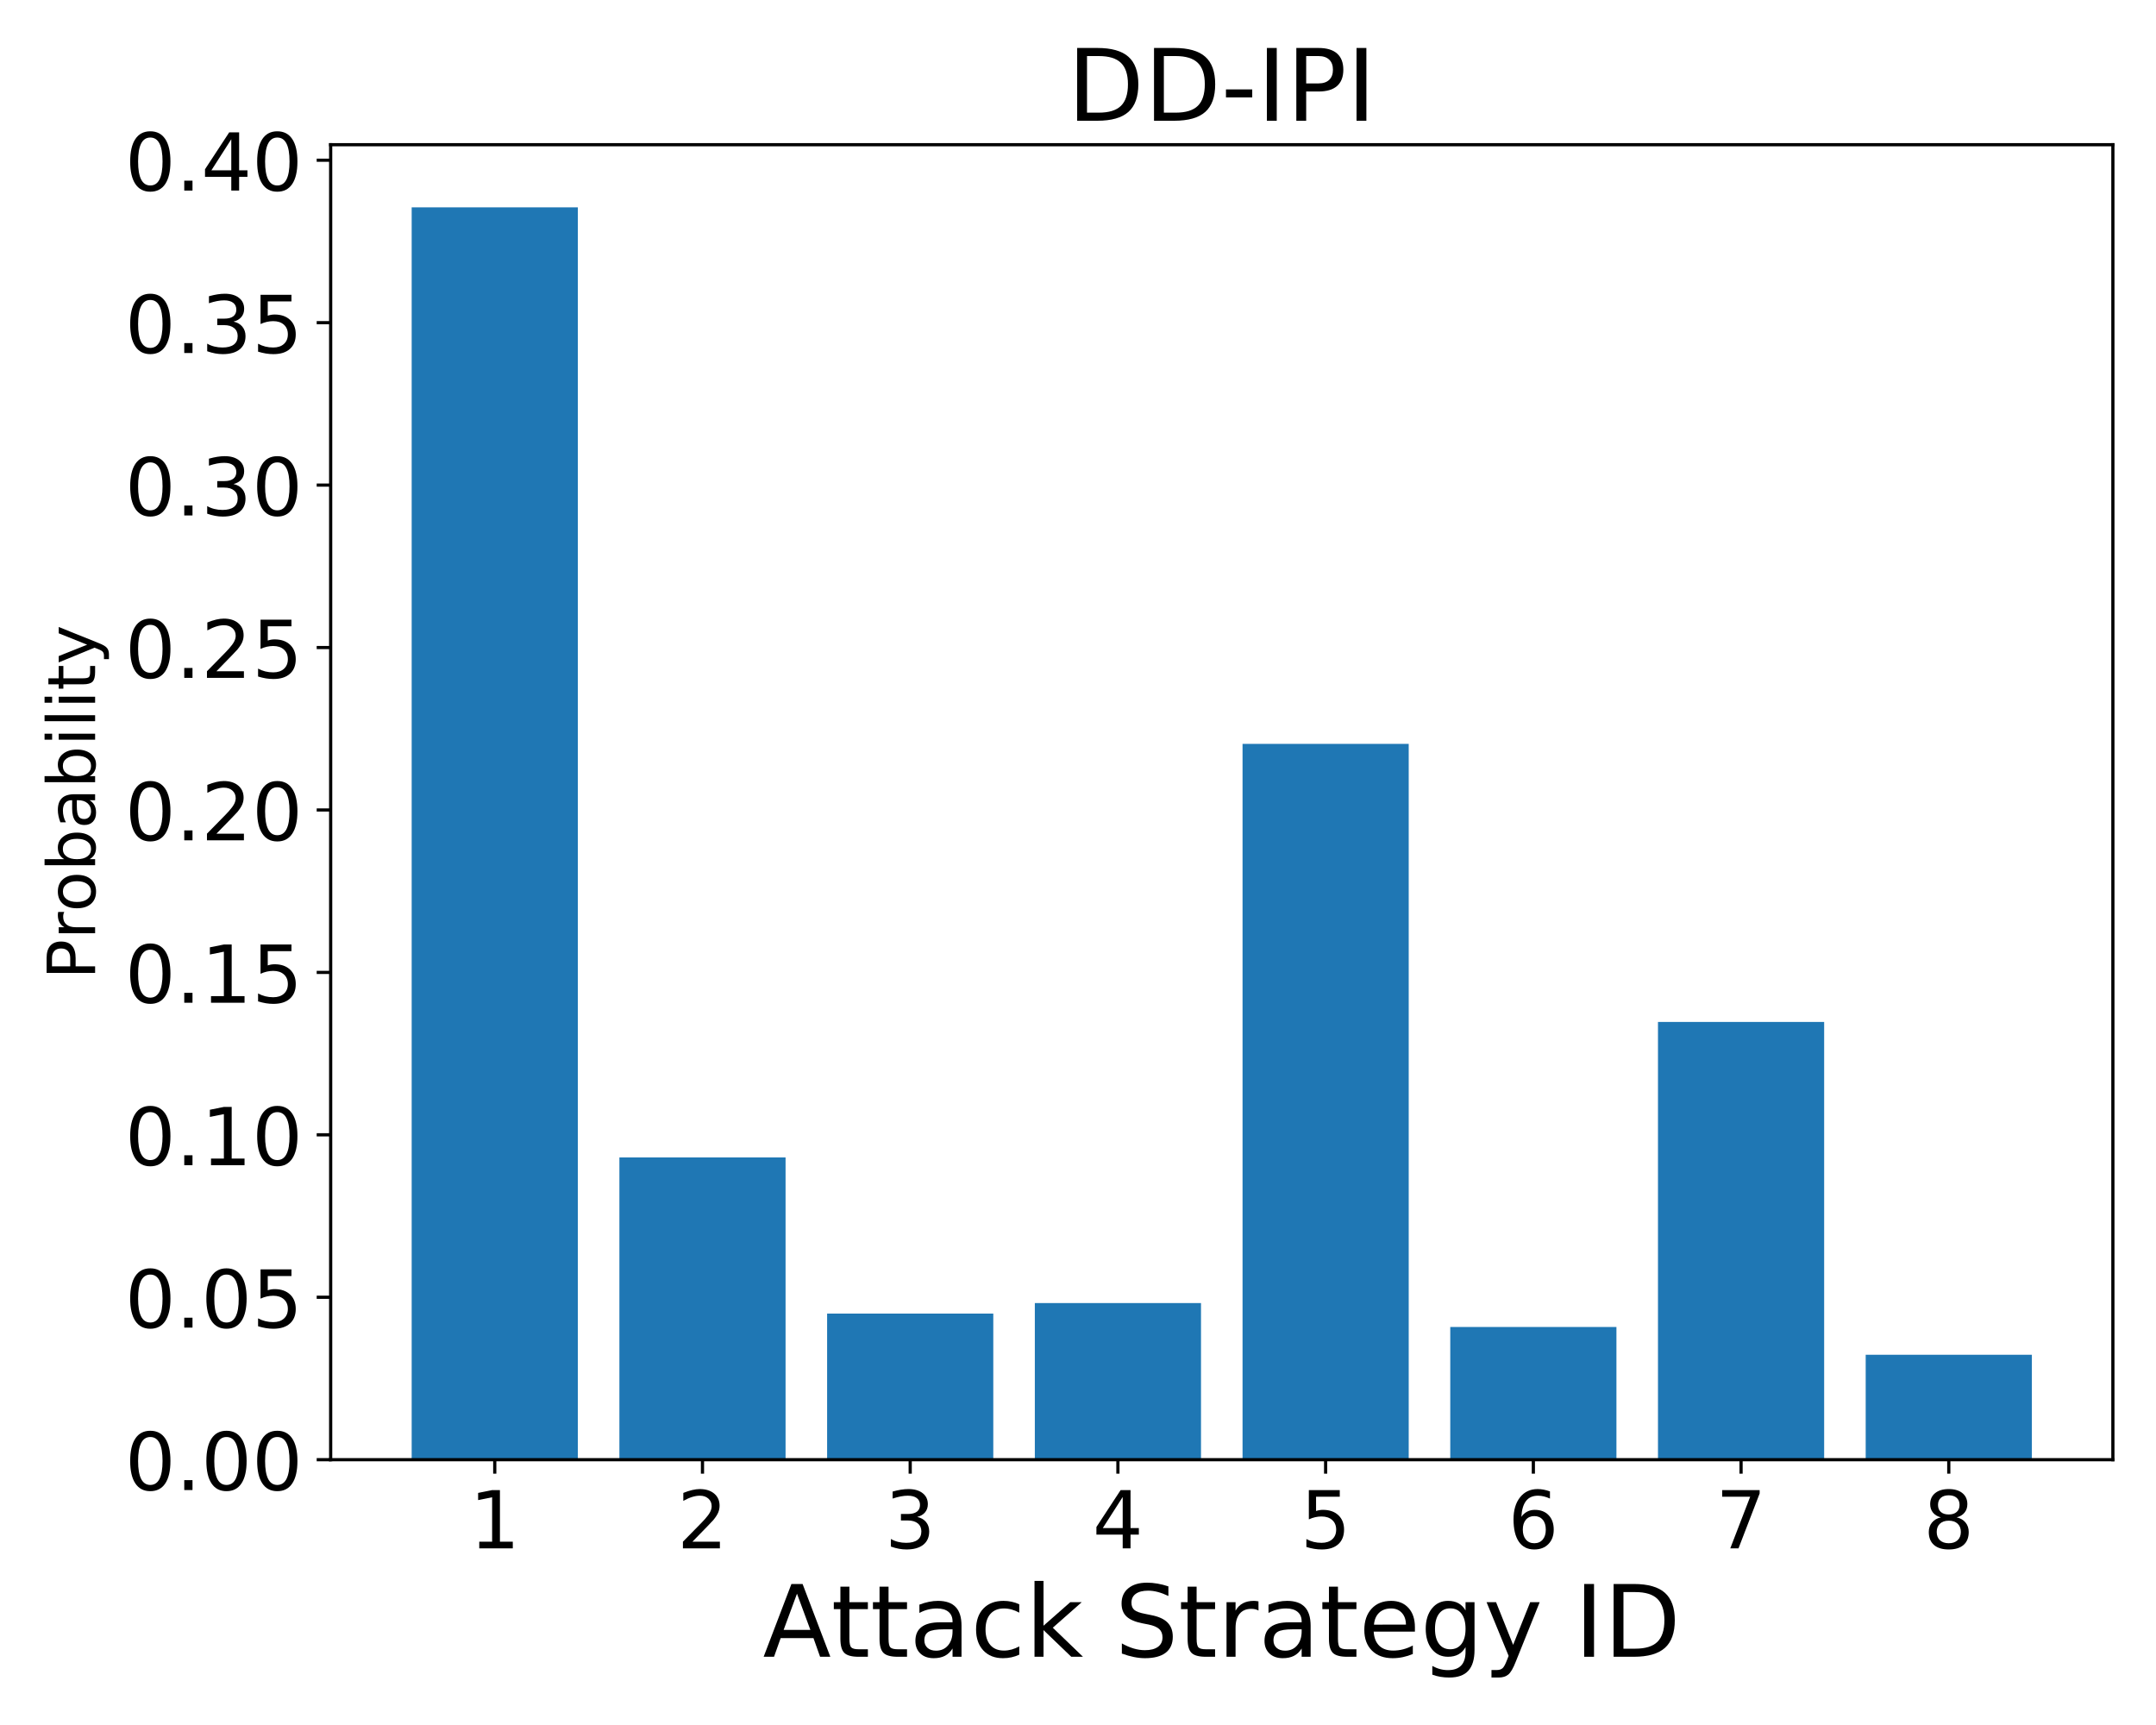
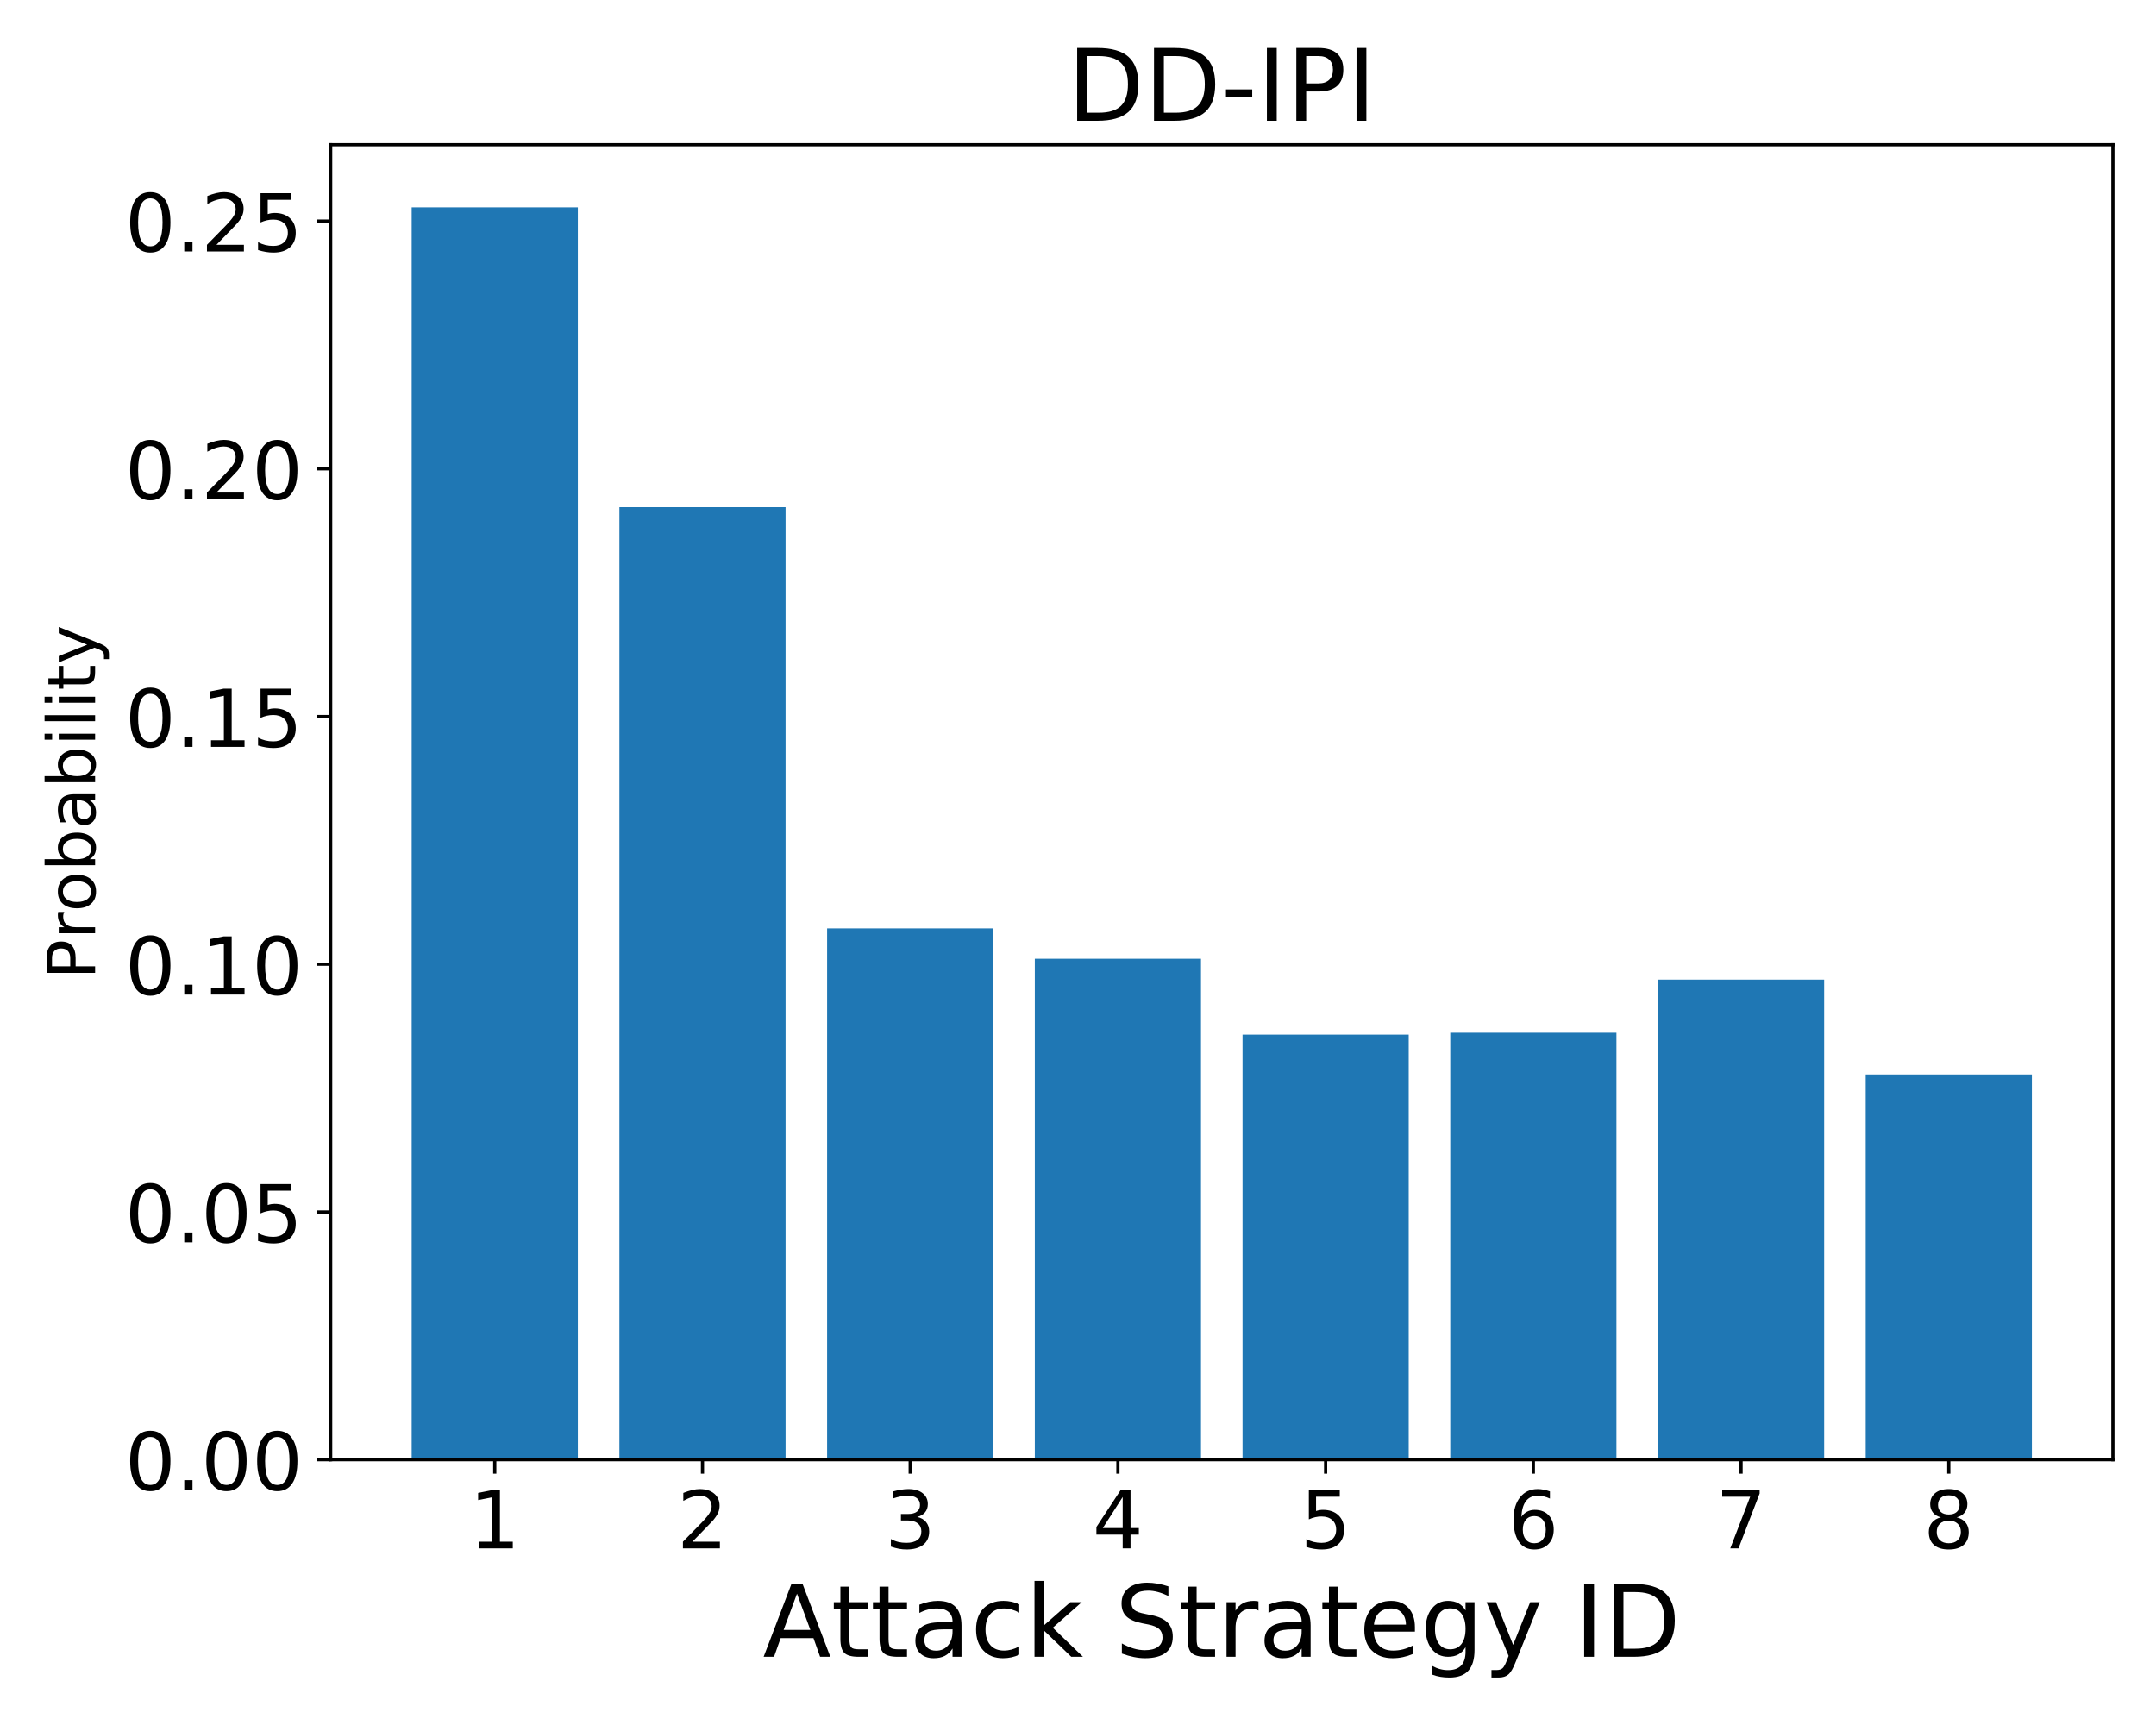
<svg xmlns="http://www.w3.org/2000/svg" xmlns:xlink="http://www.w3.org/1999/xlink" height="432pt" version="1.1" viewBox="0 0 540 432" width="540pt">
  <defs>
    <style type="text/css">
*{stroke-linecap:butt;stroke-linejoin:round;}
  </style>
  </defs>
  <g id="figure_1">
    <g id="patch_1">
      <path d="M 0 432  L 540 432  L 540 0  L 0 0  z " style="fill:#ffffff;" />
    </g>
    <g id="axes_1">
      <g id="patch_2">
        <path d="M 82.82 365.56  L 529.2 365.56  L 529.2 36.24  L 82.82 36.24  z " style="fill:#ffffff;" />
      </g>
      <g id="patch_3">
-         <path clip-path="url(#p97750544a1)" d="M 103.11 365.56  L 144.731 365.56  L 144.731 51.922  L 103.11 51.922  z " style="fill:#1f77b4;" />
+         <path clip-path="url(#pf6ca8c600c)" d="M 103.11 365.56  L 144.731 365.56  L 144.731 51.922  L 103.11 51.922  z " style="fill:#1f77b4;" />
      </g>
      <g id="patch_4">
-         <path clip-path="url(#p97750544a1)" d="M 155.136 365.56  L 196.756 365.56  L 196.756 289.856  L 155.136 289.856  z " style="fill:#1f77b4;" />
+         <path clip-path="url(#pf6ca8c600c)" d="M 155.136 365.56  L 196.756 365.56  L 196.756 127.005  L 155.136 127.005  z " style="fill:#1f77b4;" />
      </g>
      <g id="patch_5">
-         <path clip-path="url(#p97750544a1)" d="M 207.161 365.56  L 248.782 365.56  L 248.782 328.964  L 207.161 328.964  z " style="fill:#1f77b4;" />
+         <path clip-path="url(#pf6ca8c600c)" d="M 207.161 365.56  L 248.782 365.56  L 248.782 232.501  L 207.161 232.501  z " style="fill:#1f77b4;" />
      </g>
      <g id="patch_6">
-         <path clip-path="url(#p97750544a1)" d="M 259.187 365.56  L 300.807 365.56  L 300.807 326.336  L 259.187 326.336  z " style="fill:#1f77b4;" />
+         <path clip-path="url(#pf6ca8c600c)" d="M 259.187 365.56  L 300.807 365.56  L 300.807 240.105  L 259.187 240.105  z " style="fill:#1f77b4;" />
      </g>
      <g id="patch_7">
-         <path clip-path="url(#p97750544a1)" d="M 311.213 365.56  L 352.833 365.56  L 352.833 186.289  L 311.213 186.289  z " style="fill:#1f77b4;" />
+         <path clip-path="url(#pf6ca8c600c)" d="M 311.213 365.56  L 352.833 365.56  L 352.833 259.113  L 311.213 259.113  z " style="fill:#1f77b4;" />
      </g>
      <g id="patch_8">
-         <path clip-path="url(#p97750544a1)" d="M 363.238 365.56  L 404.859 365.56  L 404.859 332.326  L 363.238 332.326  z " style="fill:#1f77b4;" />
+         <path clip-path="url(#pf6ca8c600c)" d="M 363.238 365.56  L 404.859 365.56  L 404.859 258.638  L 363.238 258.638  z " style="fill:#1f77b4;" />
      </g>
      <g id="patch_9">
-         <path clip-path="url(#p97750544a1)" d="M 415.264 365.56  L 456.884 365.56  L 456.884 255.926  L 415.264 255.926  z " style="fill:#1f77b4;" />
+         <path clip-path="url(#pf6ca8c600c)" d="M 415.264 365.56  L 456.884 365.56  L 456.884 245.332  L 415.264 245.332  z " style="fill:#1f77b4;" />
      </g>
      <g id="patch_10">
-         <path clip-path="url(#p97750544a1)" d="M 467.289 365.56  L 508.91 365.56  L 508.91 339.282  L 467.289 339.282  z " style="fill:#1f77b4;" />
+         <path clip-path="url(#pf6ca8c600c)" d="M 467.289 365.56  L 508.91 365.56  L 508.91 269.093  L 467.289 269.093  z " style="fill:#1f77b4;" />
      </g>
      <g id="matplotlib.axis_1">
        <g id="xtick_1">
          <g id="line2d_1">
            <defs>
-               <path d="M 0 0  L 0 3.5  " id="m8340ebb035" style="stroke:#000000;stroke-width:0.8;" />
-             </defs>
-             <g>
-               <use style="stroke:#000000;stroke-width:0.8;" x="123.92" xlink:href="#m8340ebb035" y="365.56" />
+               <path d="M 0 0  L 0 3.5  " id="m2db771eac0" style="stroke:#000000;stroke-width:0.8;" />
+             </defs>
+             <g>
+               <use style="stroke:#000000;stroke-width:0.8;" x="123.92" xlink:href="#m2db771eac0" y="365.56" />
            </g>
          </g>
          <g id="text_1">
            <defs>
              <path d="M 12.406 8.297  L 28.516 8.297  L 28.516 63.922  L 10.984 60.406  L 10.984 69.391  L 28.422 72.906  L 38.281 72.906  L 38.281 8.297  L 54.391 8.297  L 54.391 0  L 12.406 0  z " id="DejaVuSans-49" />
            </defs>
            <g transform="translate(117.5578 387.7569)scale(0.2 -0.2)">
              <use xlink:href="#DejaVuSans-49" />
            </g>
          </g>
        </g>
        <g id="xtick_2">
          <g id="line2d_2">
            <g>
-               <use style="stroke:#000000;stroke-width:0.8;" x="175.946" xlink:href="#m8340ebb035" y="365.56" />
+               <use style="stroke:#000000;stroke-width:0.8;" x="175.946" xlink:href="#m2db771eac0" y="365.56" />
            </g>
          </g>
          <g id="text_2">
            <defs>
              <path d="M 19.188 8.297  L 53.609 8.297  L 53.609 0  L 7.328 0  L 7.328 8.297  Q 12.938 14.109 22.625 23.891  Q 32.328 33.688 34.812 36.531  Q 39.547 41.844 41.422 45.531  Q 43.312 49.219 43.312 52.781  Q 43.312 58.594 39.234 62.25  Q 35.156 65.922 28.609 65.922  Q 23.969 65.922 18.812 64.312  Q 13.672 62.703 7.812 59.422  L 7.812 69.391  Q 13.766 71.781 18.938 73  Q 24.125 74.219 28.422 74.219  Q 39.75 74.219 46.484 68.547  Q 53.219 62.891 53.219 53.422  Q 53.219 48.922 51.531 44.891  Q 49.859 40.875 45.406 35.406  Q 44.188 33.984 37.641 27.219  Q 31.109 20.453 19.188 8.297  z " id="DejaVuSans-50" />
            </defs>
            <g transform="translate(169.5834 387.7569)scale(0.2 -0.2)">
              <use xlink:href="#DejaVuSans-50" />
            </g>
          </g>
        </g>
        <g id="xtick_3">
          <g id="line2d_3">
            <g>
-               <use style="stroke:#000000;stroke-width:0.8;" x="227.972" xlink:href="#m8340ebb035" y="365.56" />
+               <use style="stroke:#000000;stroke-width:0.8;" x="227.972" xlink:href="#m2db771eac0" y="365.56" />
            </g>
          </g>
          <g id="text_3">
            <defs>
              <path d="M 40.578 39.312  Q 47.656 37.797 51.625 33  Q 55.609 28.219 55.609 21.188  Q 55.609 10.406 48.188 4.484  Q 40.766 -1.422 27.094 -1.422  Q 22.516 -1.422 17.656 -0.516  Q 12.797 0.391 7.625 2.203  L 7.625 11.719  Q 11.719 9.328 16.594 8.109  Q 21.484 6.891 26.812 6.891  Q 36.078 6.891 40.938 10.547  Q 45.797 14.203 45.797 21.188  Q 45.797 27.641 41.281 31.266  Q 36.766 34.906 28.719 34.906  L 20.219 34.906  L 20.219 43.016  L 29.109 43.016  Q 36.375 43.016 40.234 45.922  Q 44.094 48.828 44.094 54.297  Q 44.094 59.906 40.109 62.906  Q 36.141 65.922 28.719 65.922  Q 24.656 65.922 20.016 65.031  Q 15.375 64.156 9.812 62.312  L 9.812 71.094  Q 15.438 72.656 20.344 73.438  Q 25.25 74.219 29.594 74.219  Q 40.828 74.219 47.359 69.109  Q 53.906 64.016 53.906 55.328  Q 53.906 49.266 50.438 45.094  Q 46.969 40.922 40.578 39.312  z " id="DejaVuSans-51" />
            </defs>
            <g transform="translate(221.609 387.7569)scale(0.2 -0.2)">
              <use xlink:href="#DejaVuSans-51" />
            </g>
          </g>
        </g>
        <g id="xtick_4">
          <g id="line2d_4">
            <g>
-               <use style="stroke:#000000;stroke-width:0.8;" x="279.997" xlink:href="#m8340ebb035" y="365.56" />
+               <use style="stroke:#000000;stroke-width:0.8;" x="279.997" xlink:href="#m2db771eac0" y="365.56" />
            </g>
          </g>
          <g id="text_4">
            <defs>
              <path d="M 37.797 64.312  L 12.891 25.391  L 37.797 25.391  z M 35.203 72.906  L 47.609 72.906  L 47.609 25.391  L 58.016 25.391  L 58.016 17.188  L 47.609 17.188  L 47.609 0  L 37.797 0  L 37.797 17.188  L 4.891 17.188  L 4.891 26.703  z " id="DejaVuSans-52" />
            </defs>
            <g transform="translate(273.6347 387.7569)scale(0.2 -0.2)">
              <use xlink:href="#DejaVuSans-52" />
            </g>
          </g>
        </g>
        <g id="xtick_5">
          <g id="line2d_5">
            <g>
-               <use style="stroke:#000000;stroke-width:0.8;" x="332.023" xlink:href="#m8340ebb035" y="365.56" />
+               <use style="stroke:#000000;stroke-width:0.8;" x="332.023" xlink:href="#m2db771eac0" y="365.56" />
            </g>
          </g>
          <g id="text_5">
            <defs>
              <path d="M 10.797 72.906  L 49.516 72.906  L 49.516 64.594  L 19.828 64.594  L 19.828 46.734  Q 21.969 47.469 24.109 47.828  Q 26.266 48.188 28.422 48.188  Q 40.625 48.188 47.75 41.5  Q 54.891 34.812 54.891 23.391  Q 54.891 11.625 47.562 5.094  Q 40.234 -1.422 26.906 -1.422  Q 22.312 -1.422 17.547 -0.641  Q 12.797 0.141 7.719 1.703  L 7.719 11.625  Q 12.109 9.234 16.797 8.062  Q 21.484 6.891 26.703 6.891  Q 35.156 6.891 40.078 11.328  Q 45.016 15.766 45.016 23.391  Q 45.016 31 40.078 35.438  Q 35.156 39.891 26.703 39.891  Q 22.75 39.891 18.812 39.016  Q 14.891 38.141 10.797 36.281  z " id="DejaVuSans-53" />
            </defs>
            <g transform="translate(325.6603 387.7569)scale(0.2 -0.2)">
              <use xlink:href="#DejaVuSans-53" />
            </g>
          </g>
        </g>
        <g id="xtick_6">
          <g id="line2d_6">
            <g>
-               <use style="stroke:#000000;stroke-width:0.8;" x="384.048" xlink:href="#m8340ebb035" y="365.56" />
+               <use style="stroke:#000000;stroke-width:0.8;" x="384.048" xlink:href="#m2db771eac0" y="365.56" />
            </g>
          </g>
          <g id="text_6">
            <defs>
              <path d="M 33.016 40.375  Q 26.375 40.375 22.484 35.828  Q 18.609 31.297 18.609 23.391  Q 18.609 15.531 22.484 10.953  Q 26.375 6.391 33.016 6.391  Q 39.656 6.391 43.531 10.953  Q 47.406 15.531 47.406 23.391  Q 47.406 31.297 43.531 35.828  Q 39.656 40.375 33.016 40.375  z M 52.594 71.297  L 52.594 62.312  Q 48.875 64.062 45.094 64.984  Q 41.312 65.922 37.594 65.922  Q 27.828 65.922 22.672 59.328  Q 17.531 52.734 16.797 39.406  Q 19.672 43.656 24.016 45.922  Q 28.375 48.188 33.594 48.188  Q 44.578 48.188 50.953 41.516  Q 57.328 34.859 57.328 23.391  Q 57.328 12.156 50.688 5.359  Q 44.047 -1.422 33.016 -1.422  Q 20.359 -1.422 13.672 8.266  Q 6.984 17.969 6.984 36.375  Q 6.984 53.656 15.188 63.938  Q 23.391 74.219 37.203 74.219  Q 40.922 74.219 44.703 73.484  Q 48.484 72.75 52.594 71.297  z " id="DejaVuSans-54" />
            </defs>
            <g transform="translate(377.686 387.7569)scale(0.2 -0.2)">
              <use xlink:href="#DejaVuSans-54" />
            </g>
          </g>
        </g>
        <g id="xtick_7">
          <g id="line2d_7">
            <g>
-               <use style="stroke:#000000;stroke-width:0.8;" x="436.074" xlink:href="#m8340ebb035" y="365.56" />
+               <use style="stroke:#000000;stroke-width:0.8;" x="436.074" xlink:href="#m2db771eac0" y="365.56" />
            </g>
          </g>
          <g id="text_7">
            <defs>
              <path d="M 8.203 72.906  L 55.078 72.906  L 55.078 68.703  L 28.609 0  L 18.312 0  L 43.219 64.594  L 8.203 64.594  z " id="DejaVuSans-55" />
            </defs>
            <g transform="translate(429.7116 387.7569)scale(0.2 -0.2)">
              <use xlink:href="#DejaVuSans-55" />
            </g>
          </g>
        </g>
        <g id="xtick_8">
          <g id="line2d_8">
            <g>
-               <use style="stroke:#000000;stroke-width:0.8;" x="488.1" xlink:href="#m8340ebb035" y="365.56" />
+               <use style="stroke:#000000;stroke-width:0.8;" x="488.1" xlink:href="#m2db771eac0" y="365.56" />
            </g>
          </g>
          <g id="text_8">
            <defs>
              <path d="M 31.781 34.625  Q 24.75 34.625 20.719 30.859  Q 16.703 27.094 16.703 20.516  Q 16.703 13.922 20.719 10.156  Q 24.75 6.391 31.781 6.391  Q 38.812 6.391 42.859 10.172  Q 46.922 13.969 46.922 20.516  Q 46.922 27.094 42.891 30.859  Q 38.875 34.625 31.781 34.625  z M 21.922 38.812  Q 15.578 40.375 12.031 44.719  Q 8.5 49.078 8.5 55.328  Q 8.5 64.062 14.719 69.141  Q 20.953 74.219 31.781 74.219  Q 42.672 74.219 48.875 69.141  Q 55.078 64.062 55.078 55.328  Q 55.078 49.078 51.531 44.719  Q 48 40.375 41.703 38.812  Q 48.828 37.156 52.797 32.312  Q 56.781 27.484 56.781 20.516  Q 56.781 9.906 50.312 4.234  Q 43.844 -1.422 31.781 -1.422  Q 19.734 -1.422 13.25 4.234  Q 6.781 9.906 6.781 20.516  Q 6.781 27.484 10.781 32.312  Q 14.797 37.156 21.922 38.812  z M 18.312 54.391  Q 18.312 48.734 21.844 45.562  Q 25.391 42.391 31.781 42.391  Q 38.141 42.391 41.719 45.562  Q 45.312 48.734 45.312 54.391  Q 45.312 60.062 41.719 63.234  Q 38.141 66.406 31.781 66.406  Q 25.391 66.406 21.844 63.234  Q 18.312 60.062 18.312 54.391  z " id="DejaVuSans-56" />
            </defs>
            <g transform="translate(481.7372 387.7569)scale(0.2 -0.2)">
              <use xlink:href="#DejaVuSans-56" />
            </g>
          </g>
        </g>
        <g id="text_9">
          <defs>
            <path d="M 34.188 63.188  L 20.797 26.906  L 47.609 26.906  z M 28.609 72.906  L 39.797 72.906  L 67.578 0  L 57.328 0  L 50.688 18.703  L 17.828 18.703  L 11.188 0  L 0.781 0  z " id="DejaVuSans-65" />
            <path d="M 18.312 70.219  L 18.312 54.688  L 36.812 54.688  L 36.812 47.703  L 18.312 47.703  L 18.312 18.016  Q 18.312 11.328 20.141 9.422  Q 21.969 7.516 27.594 7.516  L 36.812 7.516  L 36.812 0  L 27.594 0  Q 17.188 0 13.234 3.875  Q 9.281 7.766 9.281 18.016  L 9.281 47.703  L 2.688 47.703  L 2.688 54.688  L 9.281 54.688  L 9.281 70.219  z " id="DejaVuSans-116" />
            <path d="M 34.281 27.484  Q 23.391 27.484 19.188 25  Q 14.984 22.516 14.984 16.5  Q 14.984 11.719 18.141 8.906  Q 21.297 6.109 26.703 6.109  Q 34.188 6.109 38.703 11.406  Q 43.219 16.703 43.219 25.484  L 43.219 27.484  z M 52.203 31.203  L 52.203 0  L 43.219 0  L 43.219 8.297  Q 40.141 3.328 35.547 0.953  Q 30.953 -1.422 24.312 -1.422  Q 15.922 -1.422 10.953 3.297  Q 6 8.016 6 15.922  Q 6 25.141 12.172 29.828  Q 18.359 34.516 30.609 34.516  L 43.219 34.516  L 43.219 35.406  Q 43.219 41.609 39.141 45  Q 35.062 48.391 27.688 48.391  Q 23 48.391 18.547 47.266  Q 14.109 46.141 10.016 43.891  L 10.016 52.203  Q 14.938 54.109 19.578 55.047  Q 24.219 56 28.609 56  Q 40.484 56 46.344 49.844  Q 52.203 43.703 52.203 31.203  z " id="DejaVuSans-97" />
            <path d="M 48.781 52.594  L 48.781 44.188  Q 44.969 46.297 41.141 47.344  Q 37.312 48.391 33.406 48.391  Q 24.656 48.391 19.812 42.844  Q 14.984 37.312 14.984 27.297  Q 14.984 17.281 19.812 11.734  Q 24.656 6.203 33.406 6.203  Q 37.312 6.203 41.141 7.25  Q 44.969 8.297 48.781 10.406  L 48.781 2.094  Q 45.016 0.344 40.984 -0.531  Q 36.969 -1.422 32.422 -1.422  Q 20.062 -1.422 12.781 6.344  Q 5.516 14.109 5.516 27.297  Q 5.516 40.672 12.859 48.328  Q 20.219 56 33.016 56  Q 37.156 56 41.109 55.141  Q 45.062 54.297 48.781 52.594  z " id="DejaVuSans-99" />
            <path d="M 9.078 75.984  L 18.109 75.984  L 18.109 31.109  L 44.922 54.688  L 56.391 54.688  L 27.391 29.109  L 57.625 0  L 45.906 0  L 18.109 26.703  L 18.109 0  L 9.078 0  z " id="DejaVuSans-107" />
            <path id="DejaVuSans-32" />
            <path d="M 53.516 70.516  L 53.516 60.891  Q 47.906 63.578 42.922 64.891  Q 37.938 66.219 33.297 66.219  Q 25.25 66.219 20.875 63.094  Q 16.5 59.969 16.5 54.203  Q 16.5 49.359 19.406 46.891  Q 22.312 44.438 30.422 42.922  L 36.375 41.703  Q 47.406 39.594 52.656 34.297  Q 57.906 29 57.906 20.125  Q 57.906 9.516 50.797 4.047  Q 43.703 -1.422 29.984 -1.422  Q 24.812 -1.422 18.969 -0.25  Q 13.141 0.922 6.891 3.219  L 6.891 13.375  Q 12.891 10.016 18.656 8.297  Q 24.422 6.594 29.984 6.594  Q 38.422 6.594 43.016 9.906  Q 47.609 13.234 47.609 19.391  Q 47.609 24.75 44.312 27.781  Q 41.016 30.812 33.5 32.328  L 27.484 33.5  Q 16.453 35.688 11.516 40.375  Q 6.594 45.062 6.594 53.422  Q 6.594 63.094 13.406 68.656  Q 20.219 74.219 32.172 74.219  Q 37.312 74.219 42.625 73.281  Q 47.953 72.359 53.516 70.516  z " id="DejaVuSans-83" />
            <path d="M 41.109 46.297  Q 39.594 47.172 37.812 47.578  Q 36.031 48 33.891 48  Q 26.266 48 22.188 43.047  Q 18.109 38.094 18.109 28.812  L 18.109 0  L 9.078 0  L 9.078 54.688  L 18.109 54.688  L 18.109 46.188  Q 20.953 51.172 25.484 53.578  Q 30.031 56 36.531 56  Q 37.453 56 38.578 55.875  Q 39.703 55.766 41.062 55.516  z " id="DejaVuSans-114" />
            <path d="M 56.203 29.594  L 56.203 25.203  L 14.891 25.203  Q 15.484 15.922 20.484 11.062  Q 25.484 6.203 34.422 6.203  Q 39.594 6.203 44.453 7.469  Q 49.312 8.734 54.109 11.281  L 54.109 2.781  Q 49.266 0.734 44.188 -0.344  Q 39.109 -1.422 33.891 -1.422  Q 20.797 -1.422 13.156 6.188  Q 5.516 13.812 5.516 26.812  Q 5.516 40.234 12.766 48.109  Q 20.016 56 32.328 56  Q 43.359 56 49.781 48.891  Q 56.203 41.797 56.203 29.594  z M 47.219 32.234  Q 47.125 39.594 43.094 43.984  Q 39.062 48.391 32.422 48.391  Q 24.906 48.391 20.391 44.141  Q 15.875 39.891 15.188 32.172  z " id="DejaVuSans-101" />
            <path d="M 45.406 27.984  Q 45.406 37.75 41.375 43.109  Q 37.359 48.484 30.078 48.484  Q 22.859 48.484 18.828 43.109  Q 14.797 37.75 14.797 27.984  Q 14.797 18.266 18.828 12.891  Q 22.859 7.516 30.078 7.516  Q 37.359 7.516 41.375 12.891  Q 45.406 18.266 45.406 27.984  z M 54.391 6.781  Q 54.391 -7.172 48.188 -13.984  Q 42 -20.797 29.203 -20.797  Q 24.469 -20.797 20.266 -20.094  Q 16.062 -19.391 12.109 -17.922  L 12.109 -9.188  Q 16.062 -11.328 19.922 -12.344  Q 23.781 -13.375 27.781 -13.375  Q 36.625 -13.375 41.016 -8.766  Q 45.406 -4.156 45.406 5.172  L 45.406 9.625  Q 42.625 4.781 38.281 2.391  Q 33.938 0 27.875 0  Q 17.828 0 11.672 7.656  Q 5.516 15.328 5.516 27.984  Q 5.516 40.672 11.672 48.328  Q 17.828 56 27.875 56  Q 33.938 56 38.281 53.609  Q 42.625 51.219 45.406 46.391  L 45.406 54.688  L 54.391 54.688  z " id="DejaVuSans-103" />
            <path d="M 32.172 -5.078  Q 28.375 -14.844 24.75 -17.812  Q 21.141 -20.797 15.094 -20.797  L 7.906 -20.797  L 7.906 -13.281  L 13.188 -13.281  Q 16.891 -13.281 18.938 -11.516  Q 21 -9.766 23.484 -3.219  L 25.094 0.875  L 2.984 54.688  L 12.5 54.688  L 29.594 11.922  L 46.688 54.688  L 56.203 54.688  z " id="DejaVuSans-121" />
            <path d="M 9.812 72.906  L 19.672 72.906  L 19.672 0  L 9.812 0  z " id="DejaVuSans-73" />
            <path d="M 19.672 64.797  L 19.672 8.109  L 31.594 8.109  Q 46.688 8.109 53.688 14.938  Q 60.688 21.781 60.688 36.531  Q 60.688 51.172 53.688 57.984  Q 46.688 64.797 31.594 64.797  z M 9.812 72.906  L 30.078 72.906  Q 51.266 72.906 61.172 64.094  Q 71.094 55.281 71.094 36.531  Q 71.094 17.672 61.125 8.828  Q 51.172 0 30.078 0  L 9.812 0  z " id="DejaVuSans-68" />
          </defs>
          <g transform="translate(191.0705 414.9123)scale(0.25 -0.25)">
            <use xlink:href="#DejaVuSans-65" />
            <use x="68.393" xlink:href="#DejaVuSans-116" />
            <use x="107.602" xlink:href="#DejaVuSans-116" />
            <use x="146.811" xlink:href="#DejaVuSans-97" />
            <use x="208.09" xlink:href="#DejaVuSans-99" />
            <use x="263.07" xlink:href="#DejaVuSans-107" />
            <use x="320.98" xlink:href="#DejaVuSans-32" />
            <use x="352.768" xlink:href="#DejaVuSans-83" />
            <use x="416.244" xlink:href="#DejaVuSans-116" />
            <use x="455.453" xlink:href="#DejaVuSans-114" />
            <use x="496.566" xlink:href="#DejaVuSans-97" />
            <use x="557.846" xlink:href="#DejaVuSans-116" />
            <use x="597.055" xlink:href="#DejaVuSans-101" />
            <use x="658.578" xlink:href="#DejaVuSans-103" />
            <use x="722.055" xlink:href="#DejaVuSans-121" />
            <use x="781.234" xlink:href="#DejaVuSans-32" />
            <use x="813.021" xlink:href="#DejaVuSans-73" />
            <use x="842.514" xlink:href="#DejaVuSans-68" />
          </g>
        </g>
      </g>
      <g id="matplotlib.axis_2">
        <g id="ytick_1">
          <g id="line2d_9">
            <defs>
-               <path d="M 0 0  L -3.5 0  " id="mcf46344753" style="stroke:#000000;stroke-width:0.8;" />
-             </defs>
-             <g>
-               <use style="stroke:#000000;stroke-width:0.8;" x="82.82" xlink:href="#mcf46344753" y="365.56" />
+               <path d="M 0 0  L -3.5 0  " id="m4311ec9c61" style="stroke:#000000;stroke-width:0.8;" />
+             </defs>
+             <g>
+               <use style="stroke:#000000;stroke-width:0.8;" x="82.82" xlink:href="#m4311ec9c61" y="365.56" />
            </g>
          </g>
          <g id="text_10">
            <defs>
              <path d="M 31.781 66.406  Q 24.172 66.406 20.328 58.906  Q 16.5 51.422 16.5 36.375  Q 16.5 21.391 20.328 13.891  Q 24.172 6.391 31.781 6.391  Q 39.453 6.391 43.281 13.891  Q 47.125 21.391 47.125 36.375  Q 47.125 51.422 43.281 58.906  Q 39.453 66.406 31.781 66.406  z M 31.781 74.219  Q 44.047 74.219 50.516 64.516  Q 56.984 54.828 56.984 36.375  Q 56.984 17.969 50.516 8.266  Q 44.047 -1.422 31.781 -1.422  Q 19.531 -1.422 13.062 8.266  Q 6.594 17.969 6.594 36.375  Q 6.594 54.828 13.062 64.516  Q 19.531 74.219 31.781 74.219  z " id="DejaVuSans-48" />
              <path d="M 10.688 12.406  L 21 12.406  L 21 0  L 10.688 0  z " id="DejaVuSans-46" />
            </defs>
            <g transform="translate(31.28875 373.1584)scale(0.2 -0.2)">
              <use xlink:href="#DejaVuSans-48" />
              <use x="63.623" xlink:href="#DejaVuSans-46" />
              <use x="95.41" xlink:href="#DejaVuSans-48" />
              <use x="159.033" xlink:href="#DejaVuSans-48" />
            </g>
          </g>
        </g>
        <g id="ytick_2">
          <g id="line2d_10">
            <g>
-               <use style="stroke:#000000;stroke-width:0.8;" x="82.82" xlink:href="#mcf46344753" y="324.881" />
+               <use style="stroke:#000000;stroke-width:0.8;" x="82.82" xlink:href="#m4311ec9c61" y="303.521" />
            </g>
          </g>
          <g id="text_11">
-             <g transform="translate(31.28875 332.4794)scale(0.2 -0.2)">
+             <g transform="translate(31.28875 311.1199)scale(0.2 -0.2)">
              <use xlink:href="#DejaVuSans-48" />
              <use x="63.623" xlink:href="#DejaVuSans-46" />
              <use x="95.41" xlink:href="#DejaVuSans-48" />
              <use x="159.033" xlink:href="#DejaVuSans-53" />
            </g>
          </g>
        </g>
        <g id="ytick_3">
          <g id="line2d_11">
            <g>
-               <use style="stroke:#000000;stroke-width:0.8;" x="82.82" xlink:href="#mcf46344753" y="284.202" />
+               <use style="stroke:#000000;stroke-width:0.8;" x="82.82" xlink:href="#m4311ec9c61" y="241.483" />
            </g>
          </g>
          <g id="text_12">
-             <g transform="translate(31.28875 291.8003)scale(0.2 -0.2)">
+             <g transform="translate(31.28875 249.0813)scale(0.2 -0.2)">
              <use xlink:href="#DejaVuSans-48" />
              <use x="63.623" xlink:href="#DejaVuSans-46" />
              <use x="95.41" xlink:href="#DejaVuSans-49" />
              <use x="159.033" xlink:href="#DejaVuSans-48" />
            </g>
          </g>
        </g>
        <g id="ytick_4">
          <g id="line2d_12">
            <g>
-               <use style="stroke:#000000;stroke-width:0.8;" x="82.82" xlink:href="#mcf46344753" y="243.523" />
+               <use style="stroke:#000000;stroke-width:0.8;" x="82.82" xlink:href="#m4311ec9c61" y="179.444" />
            </g>
          </g>
          <g id="text_13">
-             <g transform="translate(31.28875 251.1213)scale(0.2 -0.2)">
+             <g transform="translate(31.28875 187.0427)scale(0.2 -0.2)">
              <use xlink:href="#DejaVuSans-48" />
              <use x="63.623" xlink:href="#DejaVuSans-46" />
              <use x="95.41" xlink:href="#DejaVuSans-49" />
              <use x="159.033" xlink:href="#DejaVuSans-53" />
            </g>
          </g>
        </g>
        <g id="ytick_5">
          <g id="line2d_13">
            <g>
-               <use style="stroke:#000000;stroke-width:0.8;" x="82.82" xlink:href="#mcf46344753" y="202.844" />
+               <use style="stroke:#000000;stroke-width:0.8;" x="82.82" xlink:href="#m4311ec9c61" y="117.406" />
            </g>
          </g>
          <g id="text_14">
-             <g transform="translate(31.28875 210.4423)scale(0.2 -0.2)">
+             <g transform="translate(31.28875 125.0042)scale(0.2 -0.2)">
              <use xlink:href="#DejaVuSans-48" />
              <use x="63.623" xlink:href="#DejaVuSans-46" />
              <use x="95.41" xlink:href="#DejaVuSans-50" />
              <use x="159.033" xlink:href="#DejaVuSans-48" />
            </g>
          </g>
        </g>
        <g id="ytick_6">
          <g id="line2d_14">
            <g>
-               <use style="stroke:#000000;stroke-width:0.8;" x="82.82" xlink:href="#mcf46344753" y="162.165" />
+               <use style="stroke:#000000;stroke-width:0.8;" x="82.82" xlink:href="#m4311ec9c61" y="55.367" />
            </g>
          </g>
          <g id="text_15">
-             <g transform="translate(31.28875 169.7632)scale(0.2 -0.2)">
+             <g transform="translate(31.28875 62.96561)scale(0.2 -0.2)">
              <use xlink:href="#DejaVuSans-48" />
              <use x="63.623" xlink:href="#DejaVuSans-46" />
              <use x="95.41" xlink:href="#DejaVuSans-50" />
              <use x="159.033" xlink:href="#DejaVuSans-53" />
            </g>
          </g>
        </g>
-         <g id="ytick_7">
-           <g id="line2d_15">
-             <g>
-               <use style="stroke:#000000;stroke-width:0.8;" x="82.82" xlink:href="#mcf46344753" y="121.486" />
-             </g>
-           </g>
-           <g id="text_16">
-             <g transform="translate(31.28875 129.0842)scale(0.2 -0.2)">
-               <use xlink:href="#DejaVuSans-48" />
-               <use x="63.623" xlink:href="#DejaVuSans-46" />
-               <use x="95.41" xlink:href="#DejaVuSans-51" />
-               <use x="159.033" xlink:href="#DejaVuSans-48" />
-             </g>
-           </g>
-         </g>
-         <g id="ytick_8">
-           <g id="line2d_16">
-             <g>
-               <use style="stroke:#000000;stroke-width:0.8;" x="82.82" xlink:href="#mcf46344753" y="80.807" />
-             </g>
-           </g>
-           <g id="text_17">
-             <g transform="translate(31.28875 88.40511)scale(0.2 -0.2)">
-               <use xlink:href="#DejaVuSans-48" />
-               <use x="63.623" xlink:href="#DejaVuSans-46" />
-               <use x="95.41" xlink:href="#DejaVuSans-51" />
-               <use x="159.033" xlink:href="#DejaVuSans-53" />
-             </g>
-           </g>
-         </g>
-         <g id="ytick_9">
-           <g id="line2d_17">
-             <g>
-               <use style="stroke:#000000;stroke-width:0.8;" x="82.82" xlink:href="#mcf46344753" y="40.128" />
-             </g>
-           </g>
-           <g id="text_18">
-             <g transform="translate(31.28875 47.72607)scale(0.2 -0.2)">
-               <use xlink:href="#DejaVuSans-48" />
-               <use x="63.623" xlink:href="#DejaVuSans-46" />
-               <use x="95.41" xlink:href="#DejaVuSans-52" />
-               <use x="159.033" xlink:href="#DejaVuSans-48" />
-             </g>
-           </g>
-         </g>
-         <g id="text_19">
+         <g id="text_16">
          <defs>
            <path d="M 19.672 64.797  L 19.672 37.406  L 32.078 37.406  Q 38.969 37.406 42.719 40.969  Q 46.484 44.531 46.484 51.125  Q 46.484 57.672 42.719 61.234  Q 38.969 64.797 32.078 64.797  z M 9.812 72.906  L 32.078 72.906  Q 44.344 72.906 50.609 67.359  Q 56.891 61.812 56.891 51.125  Q 56.891 40.328 50.609 34.812  Q 44.344 29.297 32.078 29.297  L 19.672 29.297  L 19.672 0  L 9.812 0  z " id="DejaVuSans-80" />
            <path d="M 30.609 48.391  Q 23.391 48.391 19.188 42.75  Q 14.984 37.109 14.984 27.297  Q 14.984 17.484 19.156 11.844  Q 23.344 6.203 30.609 6.203  Q 37.797 6.203 41.984 11.859  Q 46.188 17.531 46.188 27.297  Q 46.188 37.016 41.984 42.703  Q 37.797 48.391 30.609 48.391  z M 30.609 56  Q 42.328 56 49.016 48.375  Q 55.719 40.766 55.719 27.297  Q 55.719 13.875 49.016 6.219  Q 42.328 -1.422 30.609 -1.422  Q 18.844 -1.422 12.172 6.219  Q 5.516 13.875 5.516 27.297  Q 5.516 40.766 12.172 48.375  Q 18.844 56 30.609 56  z " id="DejaVuSans-111" />
            <path d="M 48.688 27.297  Q 48.688 37.203 44.609 42.844  Q 40.531 48.484 33.406 48.484  Q 26.266 48.484 22.188 42.844  Q 18.109 37.203 18.109 27.297  Q 18.109 17.391 22.188 11.75  Q 26.266 6.109 33.406 6.109  Q 40.531 6.109 44.609 11.75  Q 48.688 17.391 48.688 27.297  z M 18.109 46.391  Q 20.953 51.266 25.266 53.625  Q 29.594 56 35.594 56  Q 45.562 56 51.781 48.094  Q 58.016 40.188 58.016 27.297  Q 58.016 14.406 51.781 6.484  Q 45.562 -1.422 35.594 -1.422  Q 29.594 -1.422 25.266 0.953  Q 20.953 3.328 18.109 8.203  L 18.109 0  L 9.078 0  L 9.078 75.984  L 18.109 75.984  z " id="DejaVuSans-98" />
            <path d="M 9.422 54.688  L 18.406 54.688  L 18.406 0  L 9.422 0  z M 9.422 75.984  L 18.406 75.984  L 18.406 64.594  L 9.422 64.594  z " id="DejaVuSans-105" />
            <path d="M 9.422 75.984  L 18.406 75.984  L 18.406 0  L 9.422 0  z " id="DejaVuSans-108" />
          </defs>
          <g transform="translate(23.8226 245.2776)rotate(-90)scale(0.166667 -0.166667)">
            <use xlink:href="#DejaVuSans-80" />
            <use x="60.287" xlink:href="#DejaVuSans-114" />
            <use x="101.369" xlink:href="#DejaVuSans-111" />
            <use x="162.551" xlink:href="#DejaVuSans-98" />
            <use x="226.027" xlink:href="#DejaVuSans-97" />
            <use x="287.307" xlink:href="#DejaVuSans-98" />
            <use x="350.783" xlink:href="#DejaVuSans-105" />
            <use x="378.566" xlink:href="#DejaVuSans-108" />
            <use x="406.35" xlink:href="#DejaVuSans-105" />
            <use x="434.133" xlink:href="#DejaVuSans-116" />
            <use x="473.342" xlink:href="#DejaVuSans-121" />
          </g>
        </g>
      </g>
      <g id="patch_11">
        <path d="M 82.82 365.56  L 82.82 36.24  " style="fill:none;stroke:#000000;stroke-linecap:square;stroke-linejoin:miter;stroke-width:0.8;" />
      </g>
      <g id="patch_12">
        <path d="M 529.2 365.56  L 529.2 36.24  " style="fill:none;stroke:#000000;stroke-linecap:square;stroke-linejoin:miter;stroke-width:0.8;" />
      </g>
      <g id="patch_13">
        <path d="M 82.82 365.56  L 529.2 365.56  " style="fill:none;stroke:#000000;stroke-linecap:square;stroke-linejoin:miter;stroke-width:0.8;" />
      </g>
      <g id="patch_14">
        <path d="M 82.82 36.24  L 529.2 36.24  " style="fill:none;stroke:#000000;stroke-linecap:square;stroke-linejoin:miter;stroke-width:0.8;" />
      </g>
-       <g id="text_20">
+       <g id="text_17">
        <defs>
          <path d="M 4.891 31.391  L 31.203 31.391  L 31.203 23.391  L 4.891 23.391  z " id="DejaVuSans-45" />
        </defs>
        <g transform="translate(267.3381 30.24)scale(0.25 -0.25)">
          <use xlink:href="#DejaVuSans-68" />
          <use x="77.002" xlink:href="#DejaVuSans-68" />
          <use x="154.004" xlink:href="#DejaVuSans-45" />
          <use x="190.088" xlink:href="#DejaVuSans-73" />
          <use x="219.58" xlink:href="#DejaVuSans-80" />
          <use x="279.883" xlink:href="#DejaVuSans-73" />
        </g>
      </g>
    </g>
  </g>
  <defs>
-     <clipPath id="p97750544a1">
+     <clipPath id="pf6ca8c600c">
      <rect height="329.32" width="446.38" x="82.82" y="36.24" />
    </clipPath>
  </defs>
</svg>
